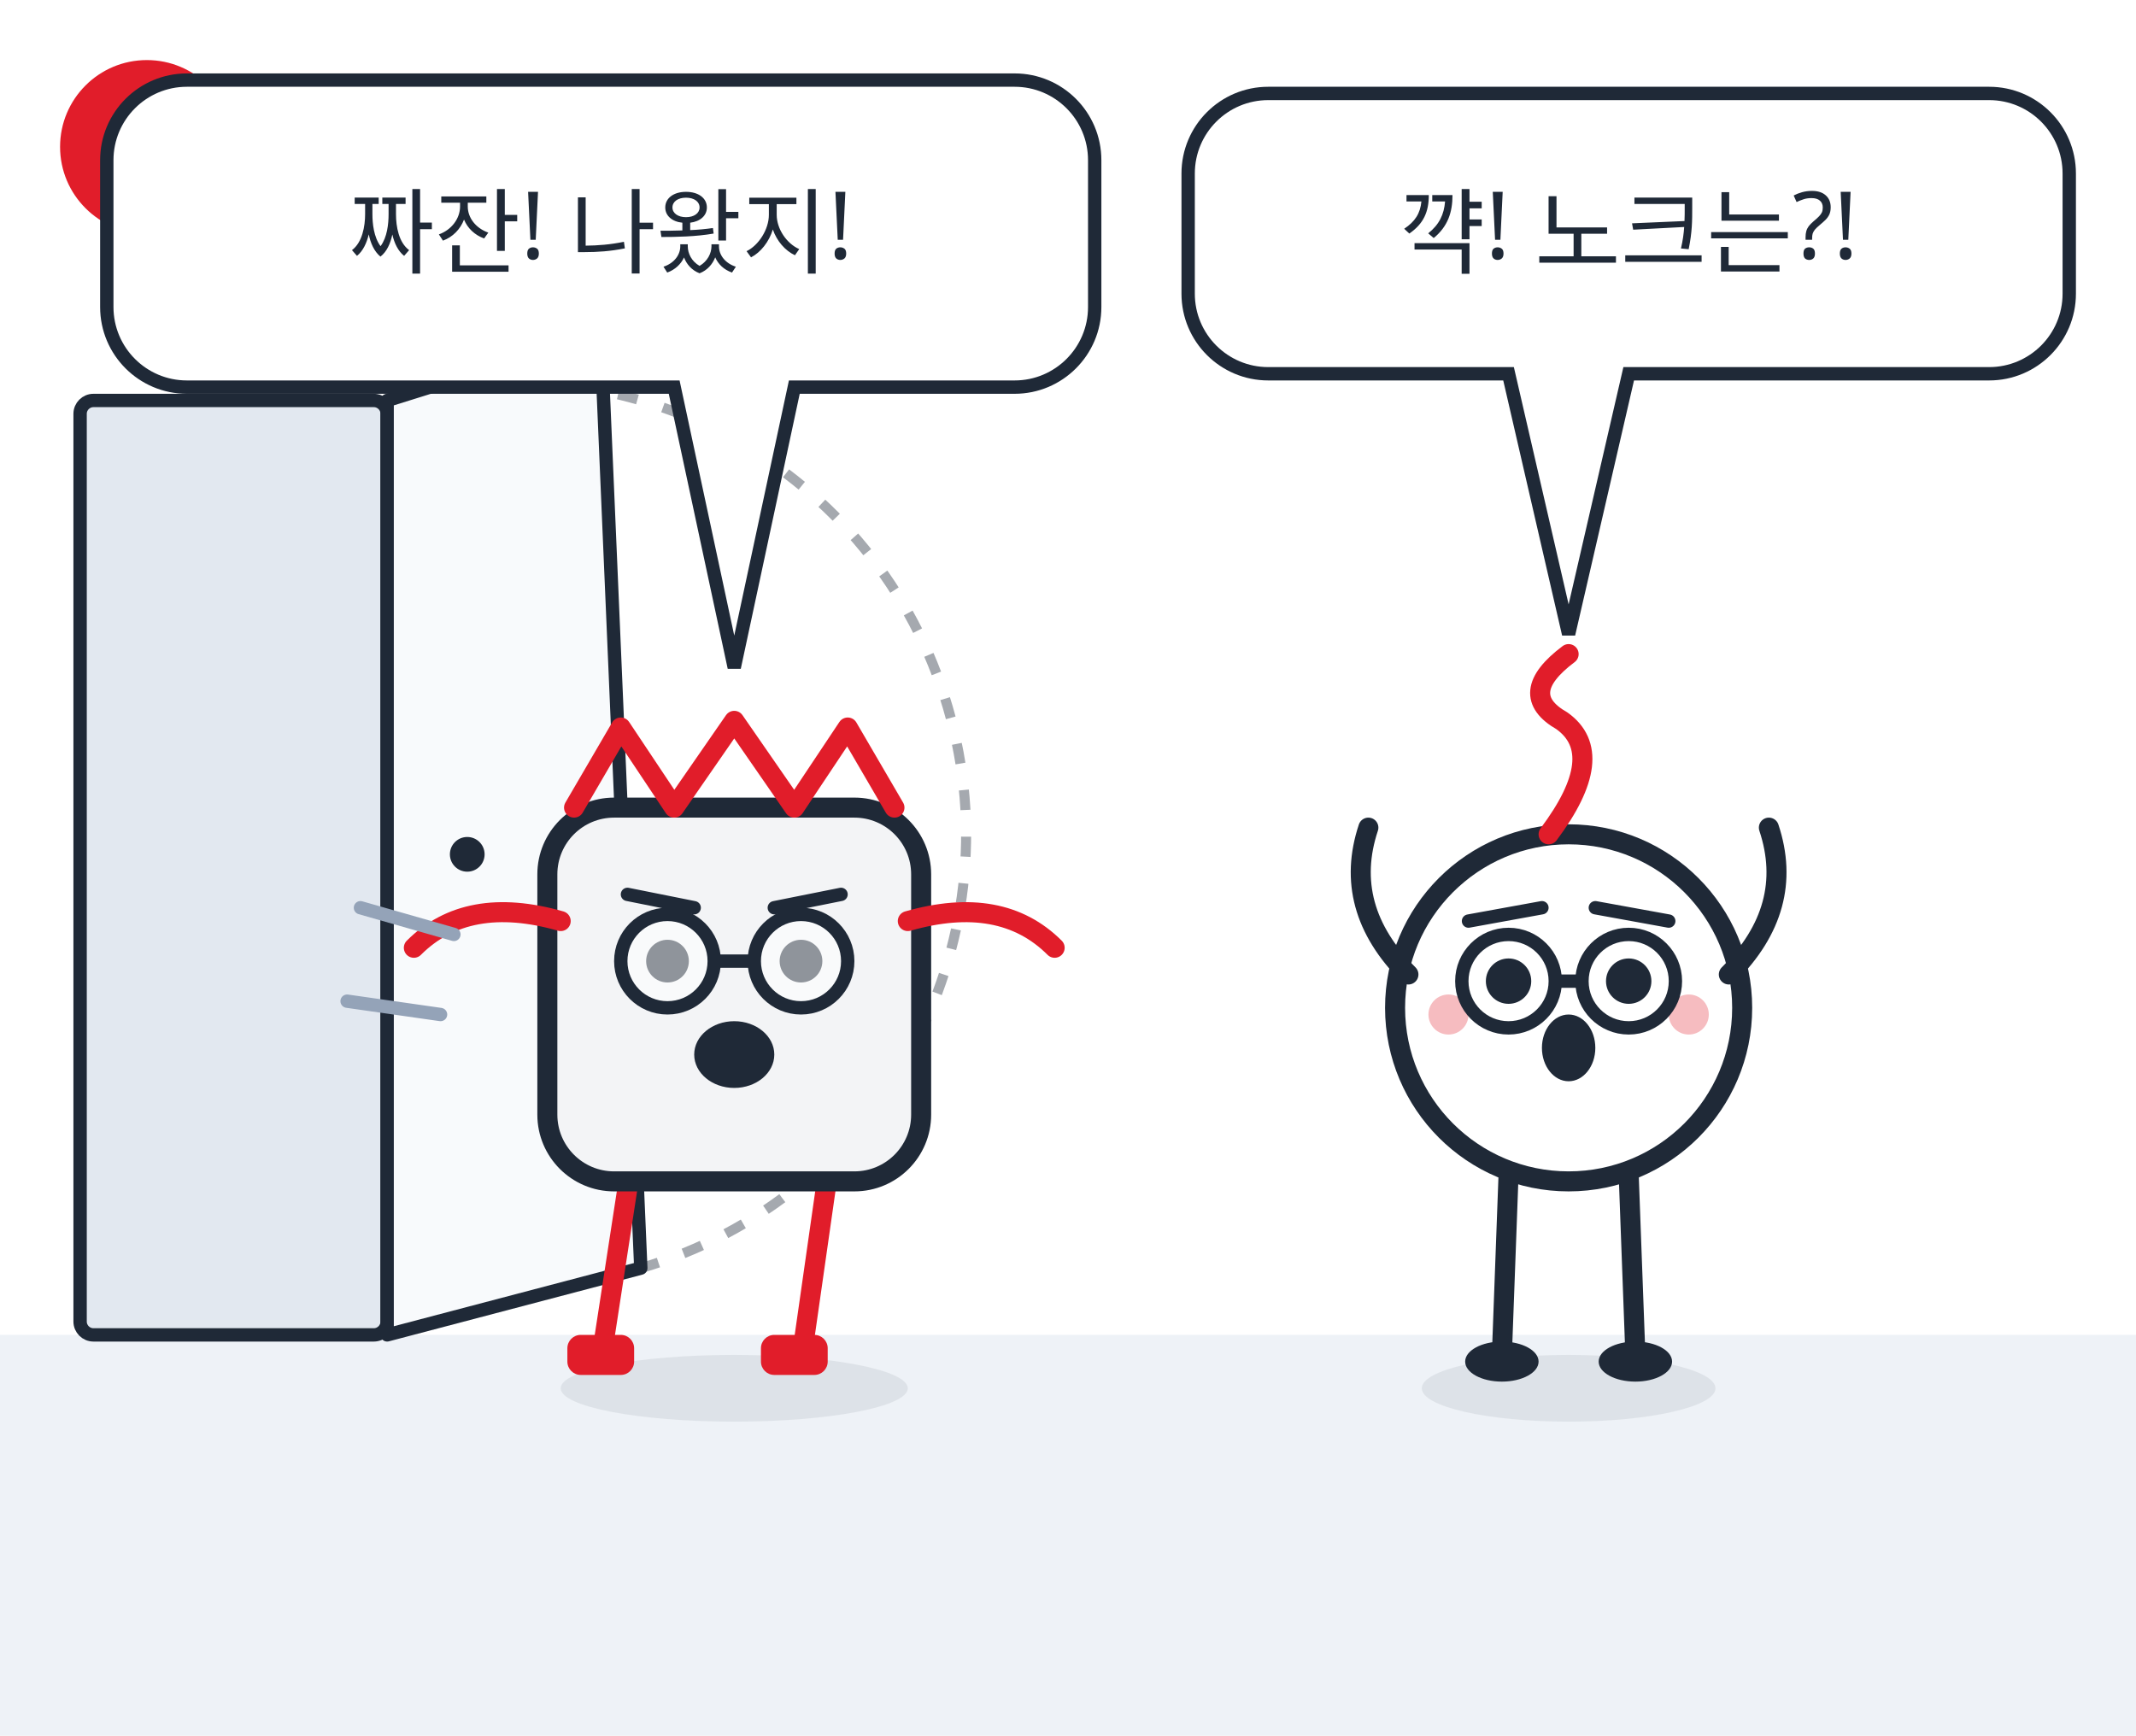
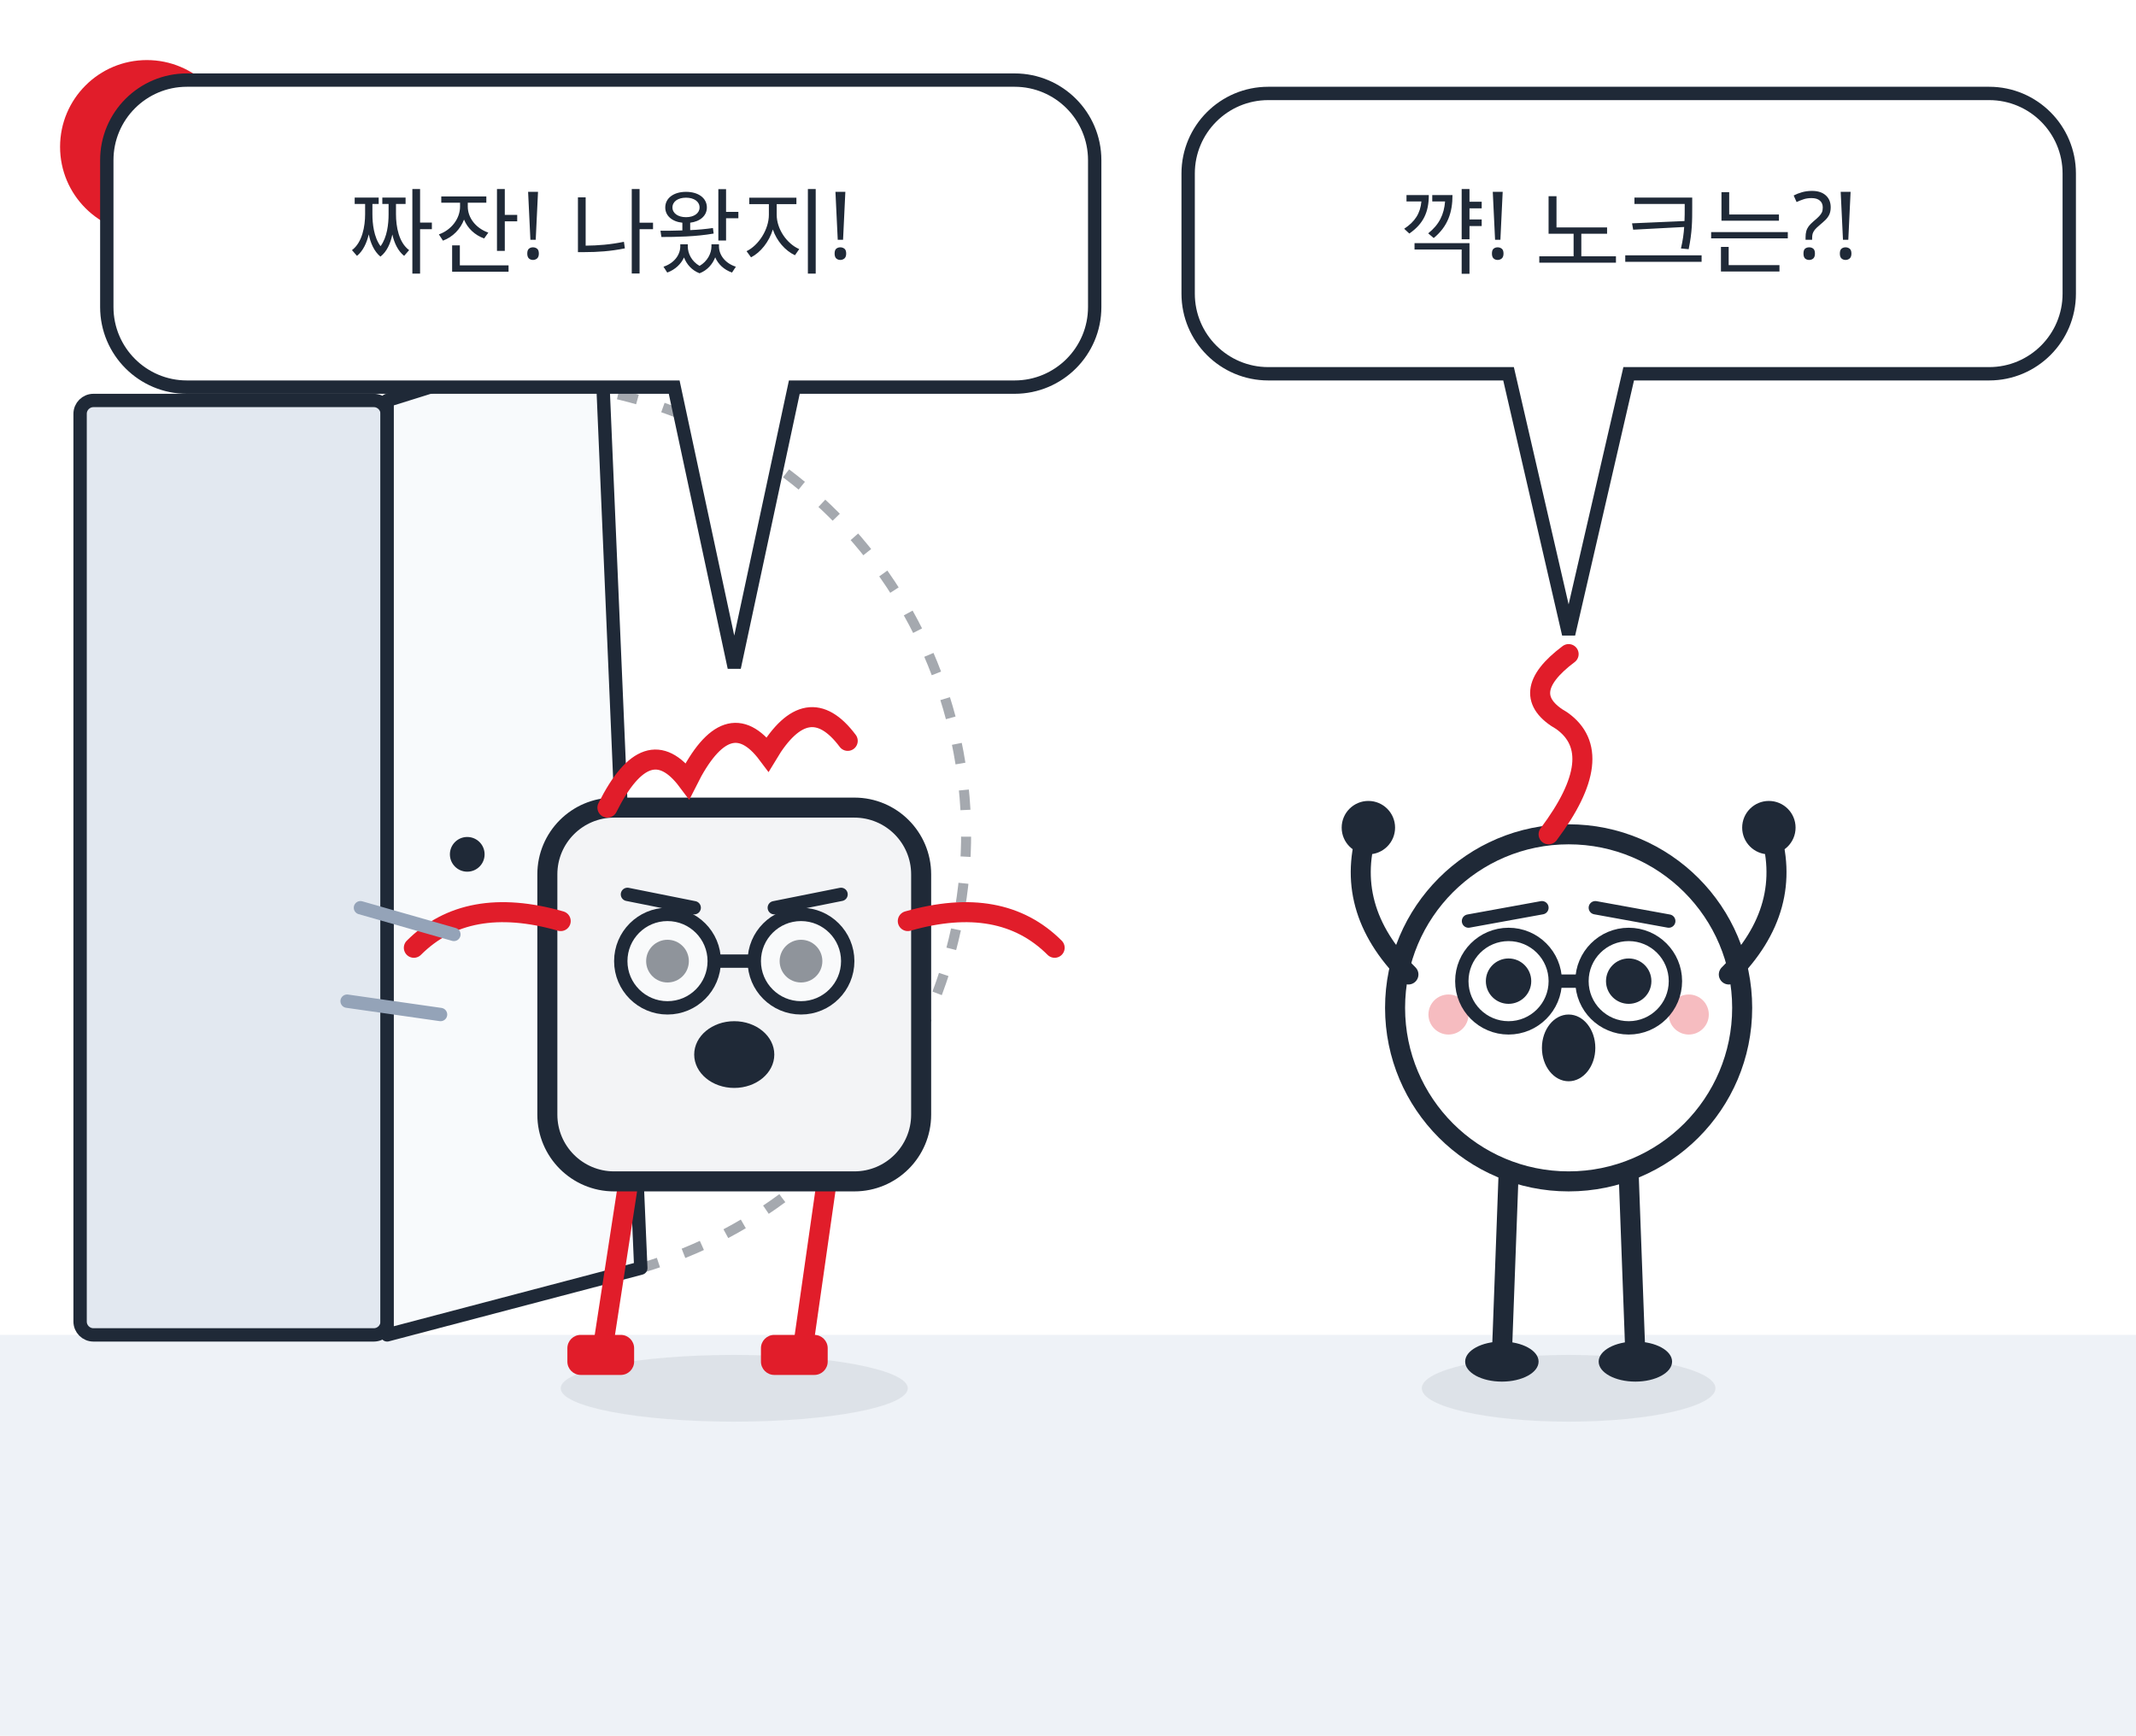
<svg xmlns="http://www.w3.org/2000/svg" viewBox="0 0 320 260" role="img" aria-label="네모가 노크 없이 문을 벌컥 열고 들어와 동그라미가 깜짝 놀라는 장면">
  <rect width="320" height="260" fill="#ffffff" />
  <rect y="200" width="320" height="60" fill="#eef2f7" />
  <rect x="12" y="60" width="46" height="140" rx="2" fill="#e2e8f0" stroke="#1f2937" stroke-width="2" />
  <path d="M 58,60 A 60,60 0 0 1 96,190" stroke="#1f2937" stroke-width="1.5" stroke-dasharray="3 4" fill="none" opacity="0.4" />
  <polygon points="58,60 90,50 96,190 58,200" fill="#f8fafc" stroke="#1f2937" stroke-width="2" stroke-linejoin="round" />
  <circle cx="70" cy="128" r="2.6" fill="#1f2937" />
  <circle cx="22" cy="22" r="13" fill="#e11d2a" />
  <text x="22" y="27" text-anchor="middle" font-family="'Pretendard', sans-serif" font-size="14" font-weight="bold" fill="#ffffff">2</text>
  <g transform="translate(110,206)">
    <ellipse cx="0" cy="2" rx="26" ry="5" fill="#1f2937" opacity="0.08" />
    <line x1="-16" y1="-28" x2="-20" y2="-2" stroke="#e11d2a" stroke-width="3" stroke-linecap="round" />
    <line x1="14" y1="-30" x2="10" y2="-2" stroke="#e11d2a" stroke-width="3" stroke-linecap="round" />
    <rect x="-25" y="-6" width="10" height="6" rx="2" fill="#e11d2a" />
    <rect x="4" y="-6" width="10" height="6" rx="2" fill="#e11d2a" />
    <rect x="-28" y="-85" width="56" height="56" rx="10" fill="#f3f4f6" stroke="#1f2937" stroke-width="3" />
-     <polyline points="-24,-85 -17,-97 -9,-85 0,-98 9,-85 17,-97 24,-85" fill="none" stroke="#e11d2a" stroke-width="3" stroke-linejoin="round" stroke-linecap="round" />
+     <path d="M -19,-85 q6 -12 12 -4 q6 -12 12 -4 q6 -10 12 -2" fill="none" stroke="#e11d2a" stroke-width="3" stroke-linecap="round" />
    <path d="M -26,-68 Q -40,-72 -48,-64" stroke="#e11d2a" stroke-width="3" stroke-linecap="round" fill="none" />
    <path d="M 26,-68 Q 40,-72 48,-64" stroke="#e11d2a" stroke-width="3" stroke-linecap="round" fill="none" />
    <circle cx="-10" cy="-62" r="3.2" fill="#1f2937" />
    <circle cx="10" cy="-62" r="3.2" fill="#1f2937" />
    <line x1="-16" y1="-72" x2="-6" y2="-70" stroke="#1f2937" stroke-width="2" stroke-linecap="round" />
    <line x1="6" y1="-70" x2="16" y2="-72" stroke="#1f2937" stroke-width="2" stroke-linecap="round" />
    <circle cx="-10" cy="-62" r="7" fill="#ffffff" fill-opacity="0.5" stroke="#1f2937" stroke-width="2" />
    <circle cx="10" cy="-62" r="7" fill="#ffffff" fill-opacity="0.5" stroke="#1f2937" stroke-width="2" />
    <line x1="-3" y1="-62" x2="3" y2="-62" stroke="#1f2937" stroke-width="2" />
    <ellipse cx="0" cy="-48" rx="6" ry="5" fill="#1f2937" />
    <line x1="-56" y1="-70" x2="-42" y2="-66" stroke="#94a3b8" stroke-width="2" stroke-linecap="round" />
    <line x1="-58" y1="-56" x2="-44" y2="-54" stroke="#94a3b8" stroke-width="2" stroke-linecap="round" />
  </g>
  <g transform="translate(235,206)">
    <ellipse cx="0" cy="2" rx="22" ry="5" fill="#1f2937" opacity="0.08" />
    <line x1="-9" y1="-30" x2="-10" y2="-3" stroke="#1f2937" stroke-width="3" stroke-linecap="round" />
    <line x1="9" y1="-30" x2="10" y2="-3" stroke="#1f2937" stroke-width="3" stroke-linecap="round" />
    <ellipse cx="-10" cy="-2" rx="5.5" ry="3" fill="#1f2937" />
    <ellipse cx="10" cy="-2" rx="5.5" ry="3" fill="#1f2937" />
    <circle cx="0" cy="-55" r="26" fill="#ffffff" stroke="#1f2937" stroke-width="3" />
    <path d="M -3,-81 Q 6,-93 -1,-98 Q -8,-102 0,-108" stroke="#e11d2a" stroke-width="3" stroke-linecap="round" fill="none" />
    <path d="M -24,-60 Q -34,-70 -30,-82" stroke="#1f2937" stroke-width="3" stroke-linecap="round" fill="none" />
+     <circle cx="-30" cy="-82" r="4" fill="#1f2937" />
    <path d="M 24,-60 Q 34,-70 30,-82" stroke="#1f2937" stroke-width="3" stroke-linecap="round" fill="none" />
+     <circle cx="30" cy="-82" r="4" fill="#1f2937" />
    <circle cx="-18" cy="-54" r="3" fill="#e11d2a" opacity="0.3" />
    <circle cx="18" cy="-54" r="3" fill="#e11d2a" opacity="0.3" />
    <circle cx="-9" cy="-59" r="7" fill="#ffffff" fill-opacity="0.5" stroke="#1f2937" stroke-width="2" />
    <circle cx="9" cy="-59" r="7" fill="#ffffff" fill-opacity="0.5" stroke="#1f2937" stroke-width="2" />
    <line x1="-2" y1="-59" x2="2" y2="-59" stroke="#1f2937" stroke-width="2" />
    <circle cx="-9" cy="-59" r="3.4" fill="#1f2937" />
    <circle cx="9" cy="-59" r="3.4" fill="#1f2937" />
    <line x1="-15" y1="-68" x2="-4" y2="-70" stroke="#1f2937" stroke-width="2" stroke-linecap="round" />
    <line x1="4" y1="-70" x2="15" y2="-68" stroke="#1f2937" stroke-width="2" stroke-linecap="round" />
    <ellipse cx="0" cy="-49" rx="4" ry="5" fill="#1f2937" />
  </g>
  <path d="M 28,12 H 152 A12,12 0 0 1 164,24 V 46 A12,12 0 0 1 152,58 H 119 L 110,100 L 101,58 H 28 A12,12 0 0 1 16,46 V 24 A12,12 0 0 1 28,12 Z" fill="#ffffff" stroke="#1f2937" stroke-width="2" />
  <text x="90" y="35" text-anchor="middle" dominant-baseline="middle" font-family="'Pretendard', sans-serif" font-size="14" fill="#1f2937">짜잔! 나왔지!</text>
  <path d="M 190,14 H 298 A12,12 0 0 1 310,26 V 44 A12,12 0 0 1 298,56 H 244 L 235,95 L 226,56 H 190 A12,12 0 0 1 178,44 V 26 A12,12 0 0 1 190,14 Z" fill="#ffffff" stroke="#1f2937" stroke-width="2" />
  <text x="244" y="35" text-anchor="middle" dominant-baseline="middle" font-family="'Pretendard', sans-serif" font-size="14" fill="#1f2937">꺅! 노크는?!</text>
</svg>
